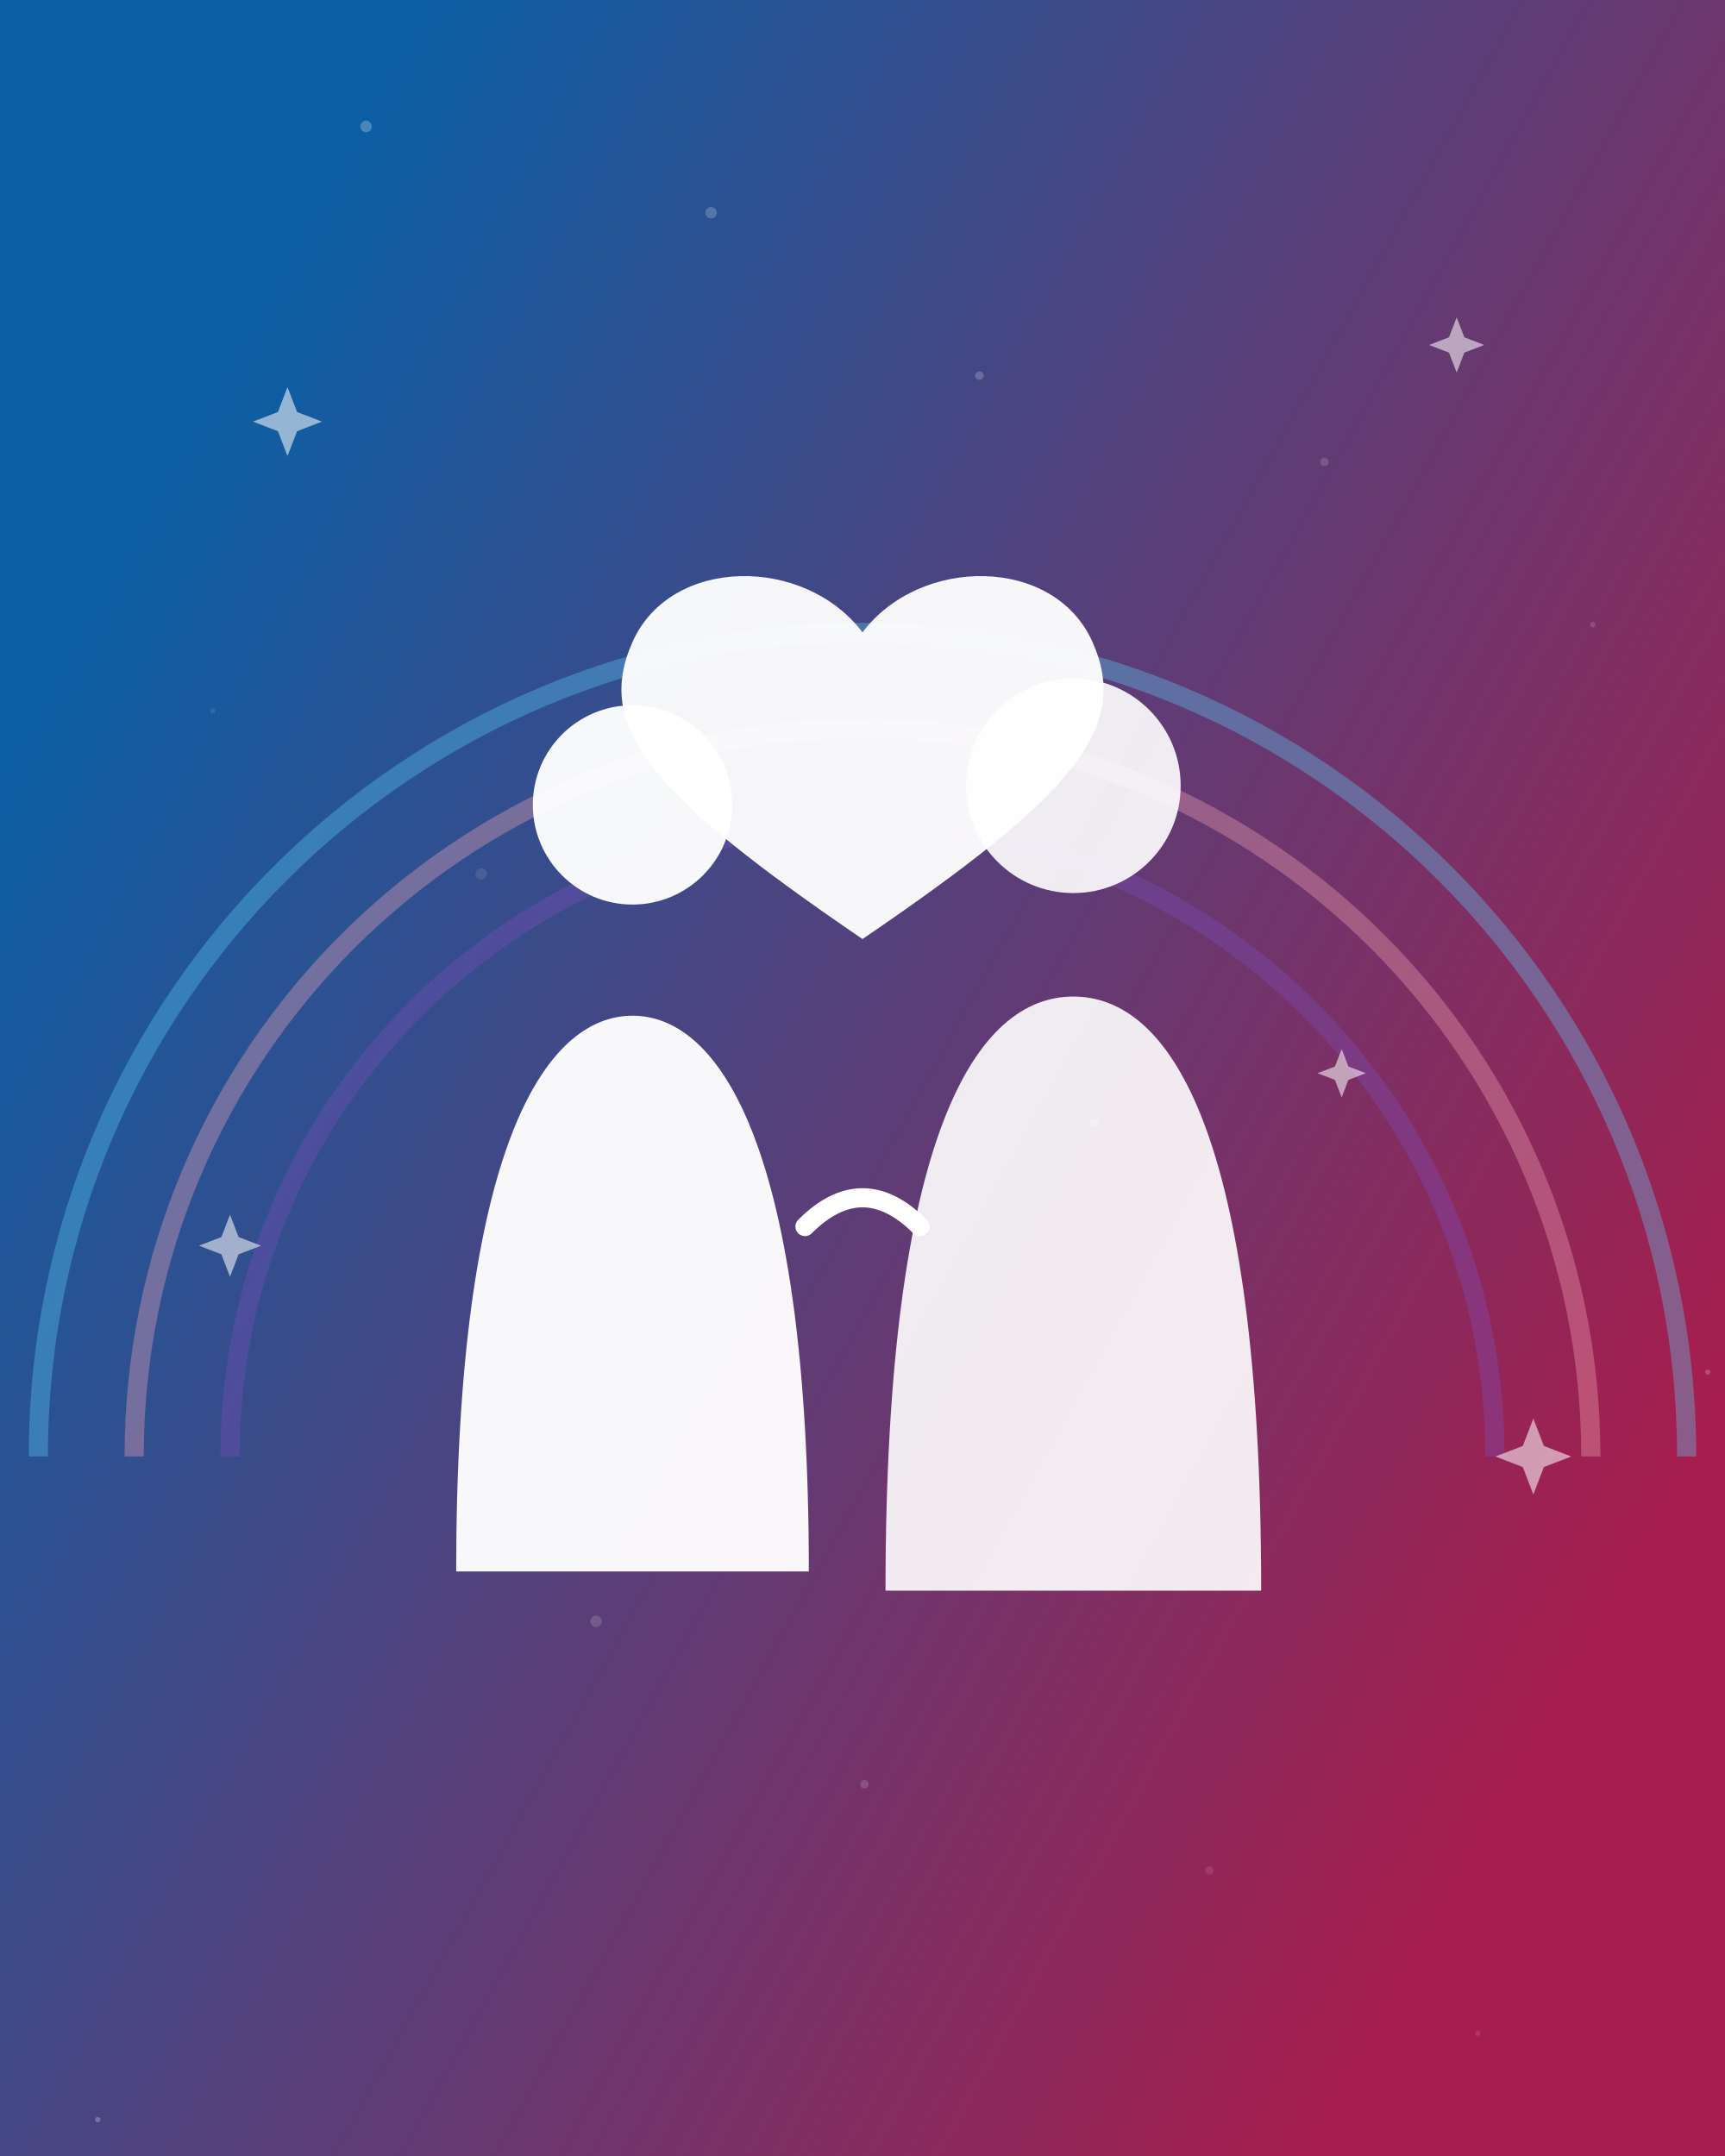
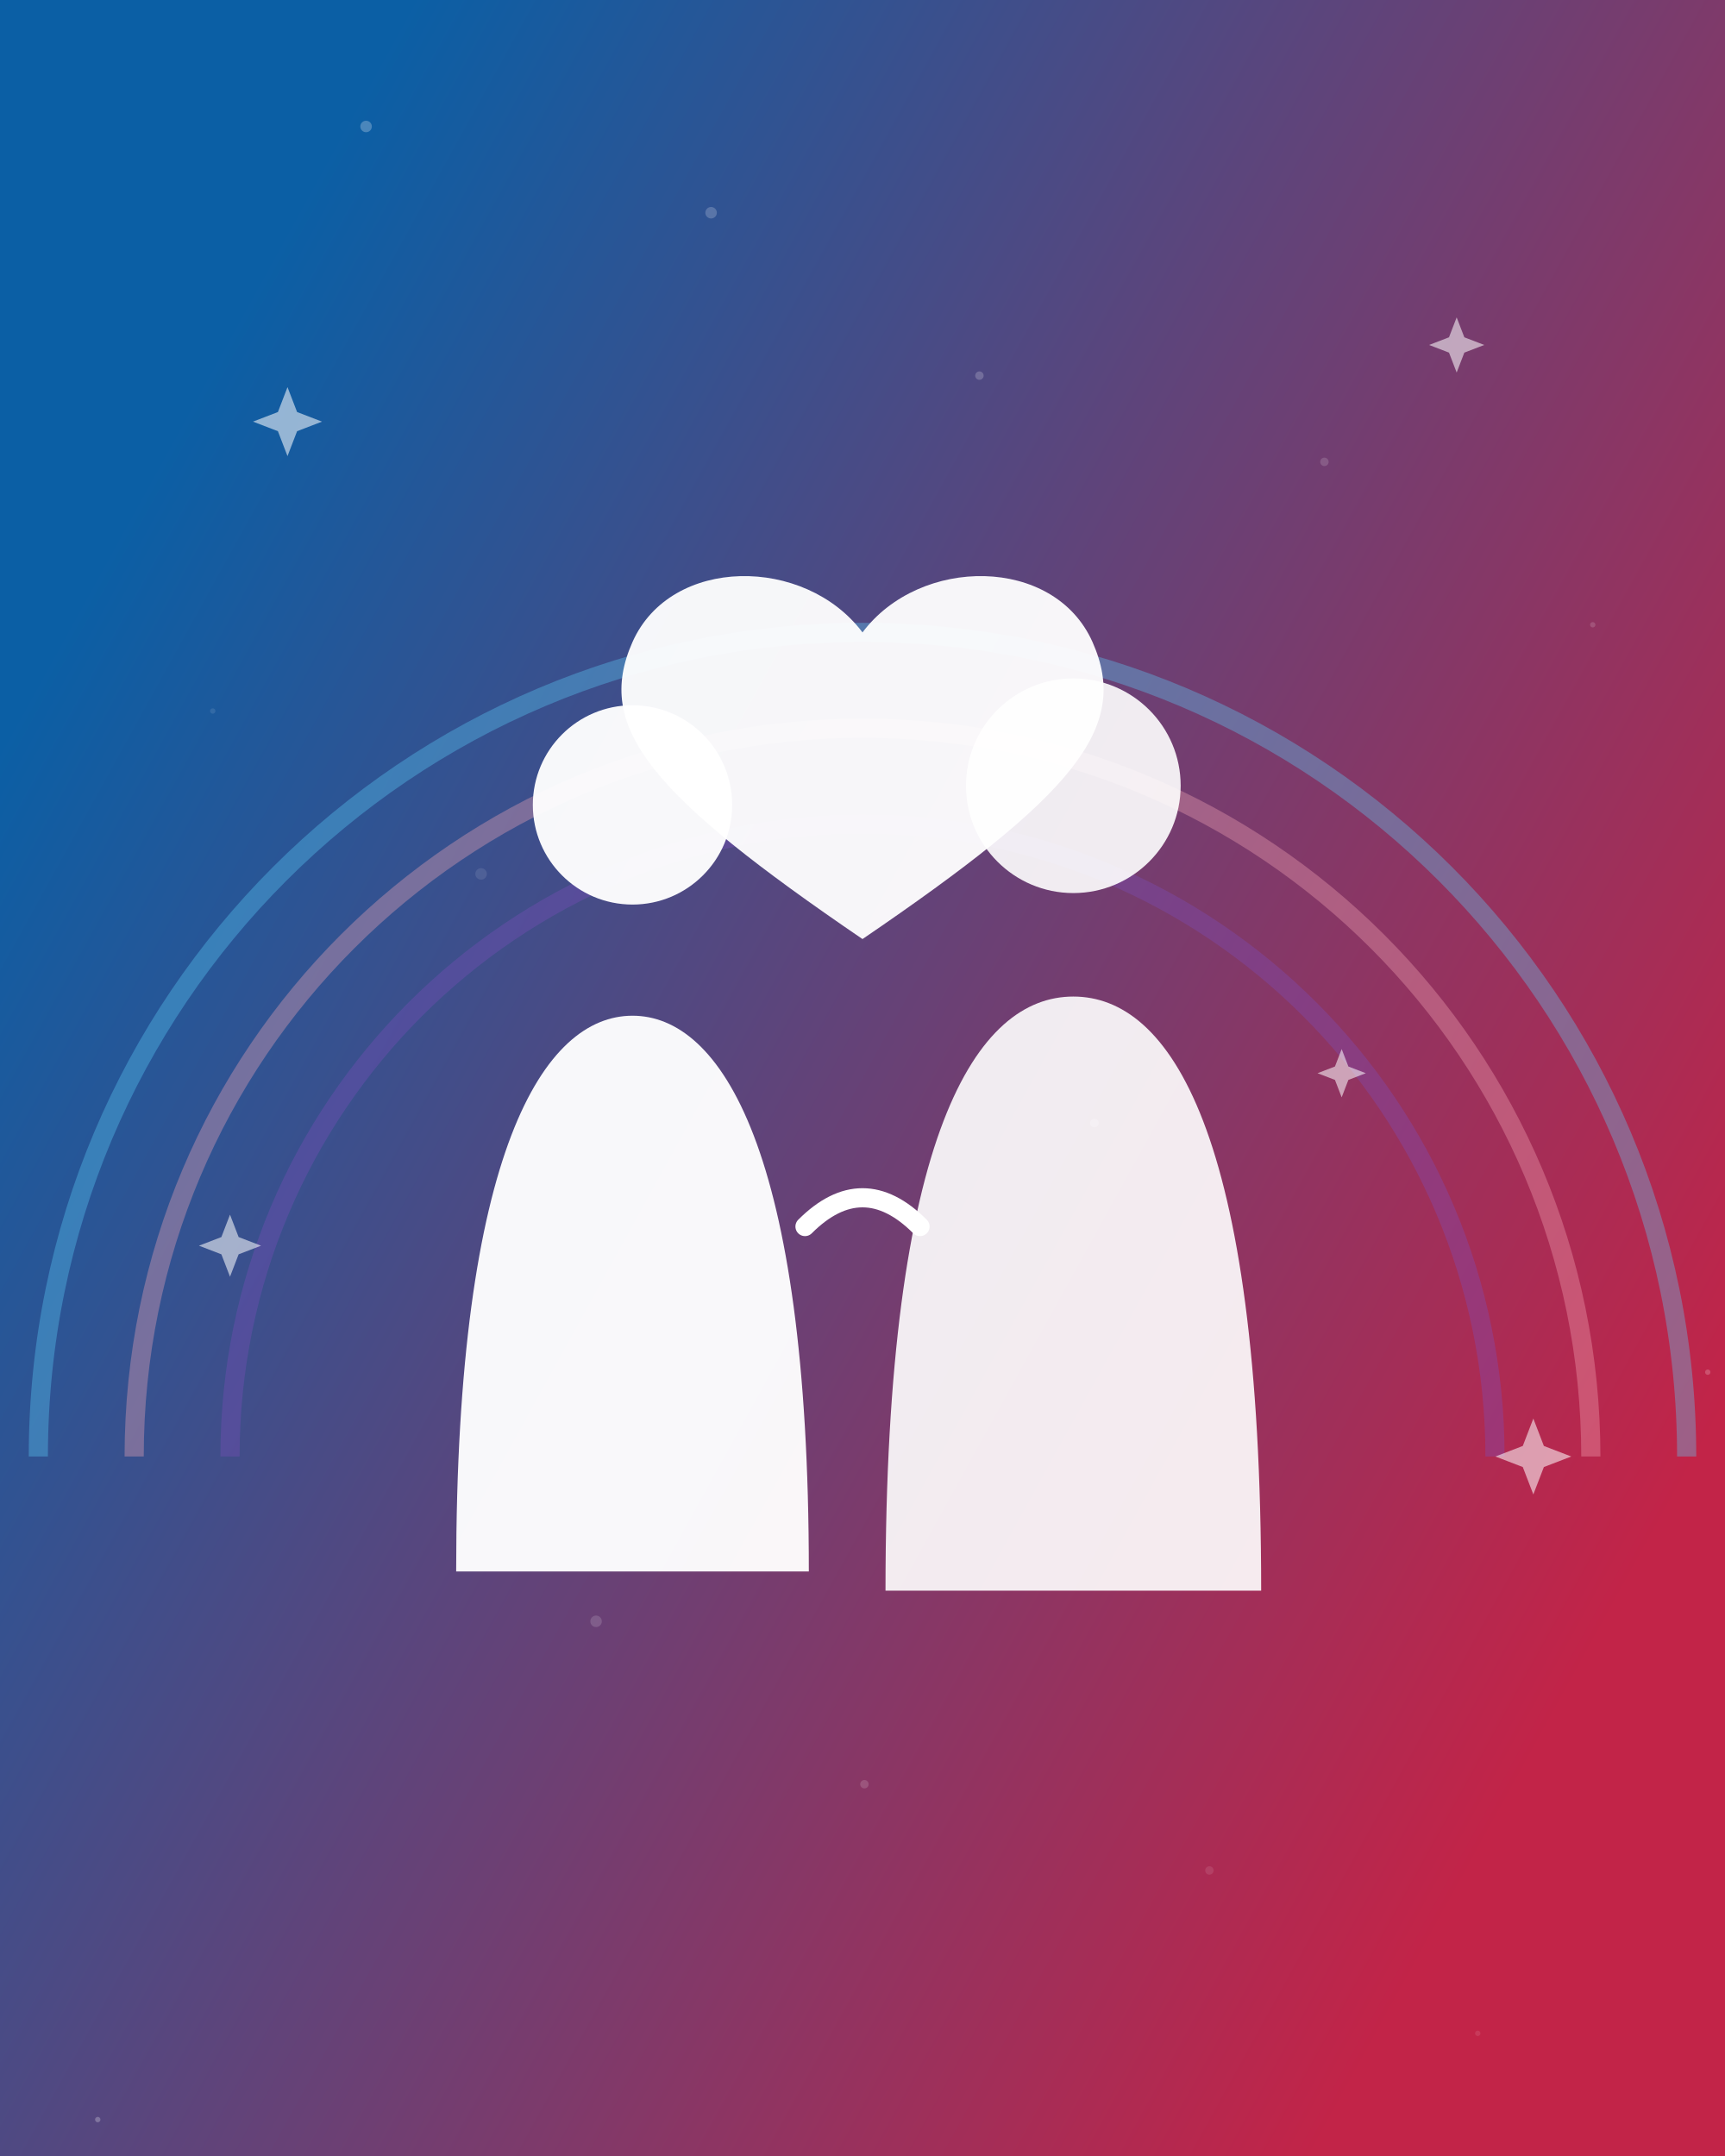
<svg xmlns="http://www.w3.org/2000/svg" viewBox="0 0 900 1125" width="900" height="1125">
  <defs>
    <linearGradient id="g_hero-community" x1="9.042%" y1="21.321%" x2="90.958%" y2="78.679%">
      <stop offset="0%" stop-color="#0B5FA5" />
-       <stop offset="100%" stop-color="#A61E4D" />
+       <stop offset="100%" stop-color="#C22448" />
    </linearGradient>
  </defs>
  <rect width="900" height="1125" fill="url(#g_hero-community)" />
  <circle cx="111" cy="371" r="1.4" fill="#FFFFFF" opacity="0.10" />
  <circle cx="691" cy="241" r="2.2" fill="#FFFFFF" opacity="0.15" />
  <circle cx="371" cy="111" r="3.0" fill="#FFFFFF" opacity="0.20" />
  <circle cx="51" cy="1106" r="1.4" fill="#FFFFFF" opacity="0.25" />
  <circle cx="631" cy="976" r="2.2" fill="#FFFFFF" opacity="0.10" />
  <circle cx="311" cy="846" r="3.0" fill="#FFFFFF" opacity="0.15" />
  <circle cx="891" cy="716" r="1.4" fill="#FFFFFF" opacity="0.20" />
  <circle cx="571" cy="586" r="2.2" fill="#FFFFFF" opacity="0.25" />
  <circle cx="251" cy="456" r="3.0" fill="#FFFFFF" opacity="0.10" />
  <circle cx="831" cy="326" r="1.4" fill="#FFFFFF" opacity="0.15" />
  <circle cx="511" cy="196" r="2.2" fill="#FFFFFF" opacity="0.20" />
  <circle cx="191" cy="66" r="3.0" fill="#FFFFFF" opacity="0.25" />
  <circle cx="771" cy="1061" r="1.4" fill="#FFFFFF" opacity="0.10" />
  <circle cx="451" cy="931" r="2.2" fill="#FFFFFF" opacity="0.15" />
  <path d="M20 760 A430 430 0 0 1 880 760" fill="none" stroke="#5BCEFA" stroke-width="10" opacity="0.35" />
  <path d="M70 760 A380 380 0 0 1 830 760" fill="none" stroke="#F5A9B8" stroke-width="10" opacity="0.35" />
  <path d="M120 760 A330 330 0 0 1 780 760" fill="none" stroke="#7C4DBB" stroke-width="10" opacity="0.35" />
  <path transform="translate(150,220) scale(1)" d="M0 -18 L5 -5 18 0 5 5 0 18 -5 5 -18 0 -5 -5 Z" fill="#FFFFFF" opacity="0.55" />
  <path transform="translate(760,180) scale(0.8)" d="M0 -18 L5 -5 18 0 5 5 0 18 -5 5 -18 0 -5 -5 Z" fill="#FFFFFF" opacity="0.55" />
  <path transform="translate(700,560) scale(0.7)" d="M0 -18 L5 -5 18 0 5 5 0 18 -5 5 -18 0 -5 -5 Z" fill="#FFFFFF" opacity="0.55" />
  <path transform="translate(120,650) scale(0.9)" d="M0 -18 L5 -5 18 0 5 5 0 18 -5 5 -18 0 -5 -5 Z" fill="#FFFFFF" opacity="0.55" />
  <path transform="translate(800,760) scale(1.1)" d="M0 -18 L5 -5 18 0 5 5 0 18 -5 5 -18 0 -5 -5 Z" fill="#FFFFFF" opacity="0.55" />
  <g transform="translate(330,560)">
    <circle cx="0" cy="-140" r="52" fill="#FFFFFF" opacity="0.96" />
    <path d="M-92 260 C-92 40 -46 -30 0 -30 C46 -30 92 40 92 260 Z" fill="#FFFFFF" opacity="0.96" />
  </g>
  <g transform="translate(560,560)">
    <circle cx="0" cy="-150" r="56" fill="#FFFFFF" opacity="0.9" />
    <path d="M-98 270 C-98 30 -50 -40 0 -40 C50 -40 98 30 98 270 Z" fill="#FFFFFF" opacity="0.9" />
  </g>
  <path d="M420 640 Q450 610 480 640" stroke="#FFFFFF" stroke-width="10" fill="none" stroke-linecap="round" />
  <path d="M450 330 C420 290 350 290 330 335 C310 380 340 415 450 490 C560 415 590 380 570 335 C550 290 480 290 450 330 Z" fill="#FFFFFF" opacity="0.95" />
</svg>
